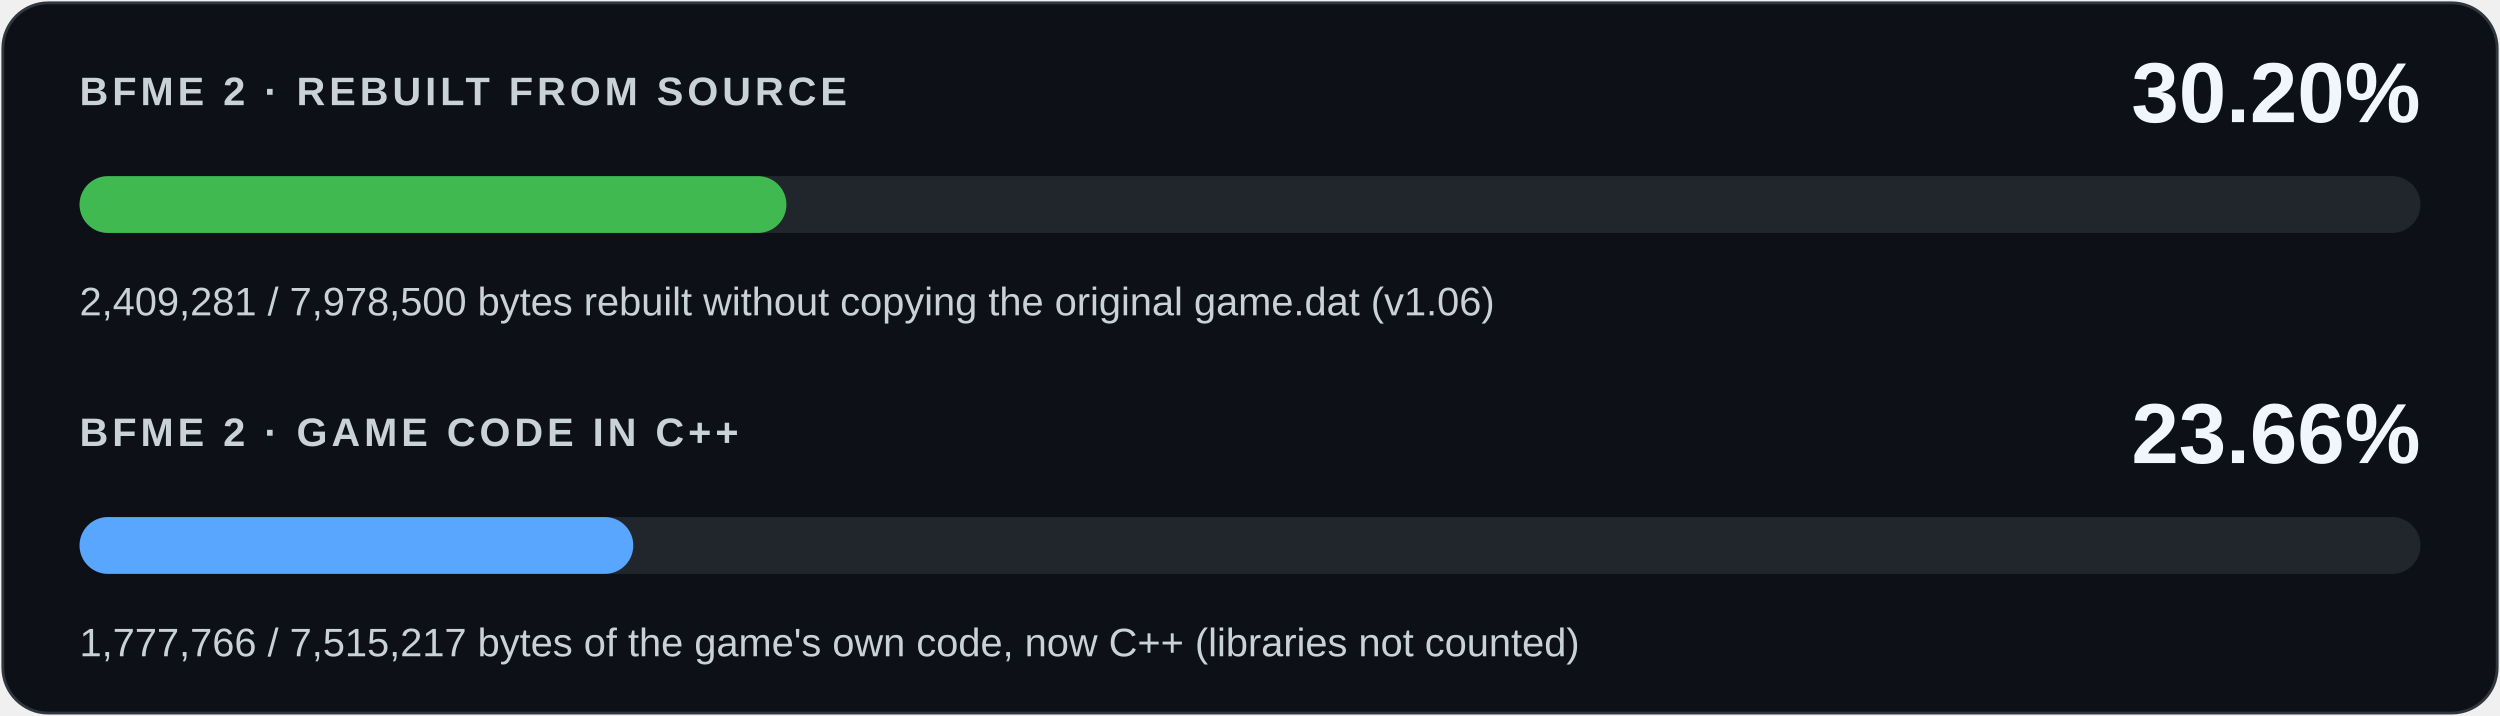
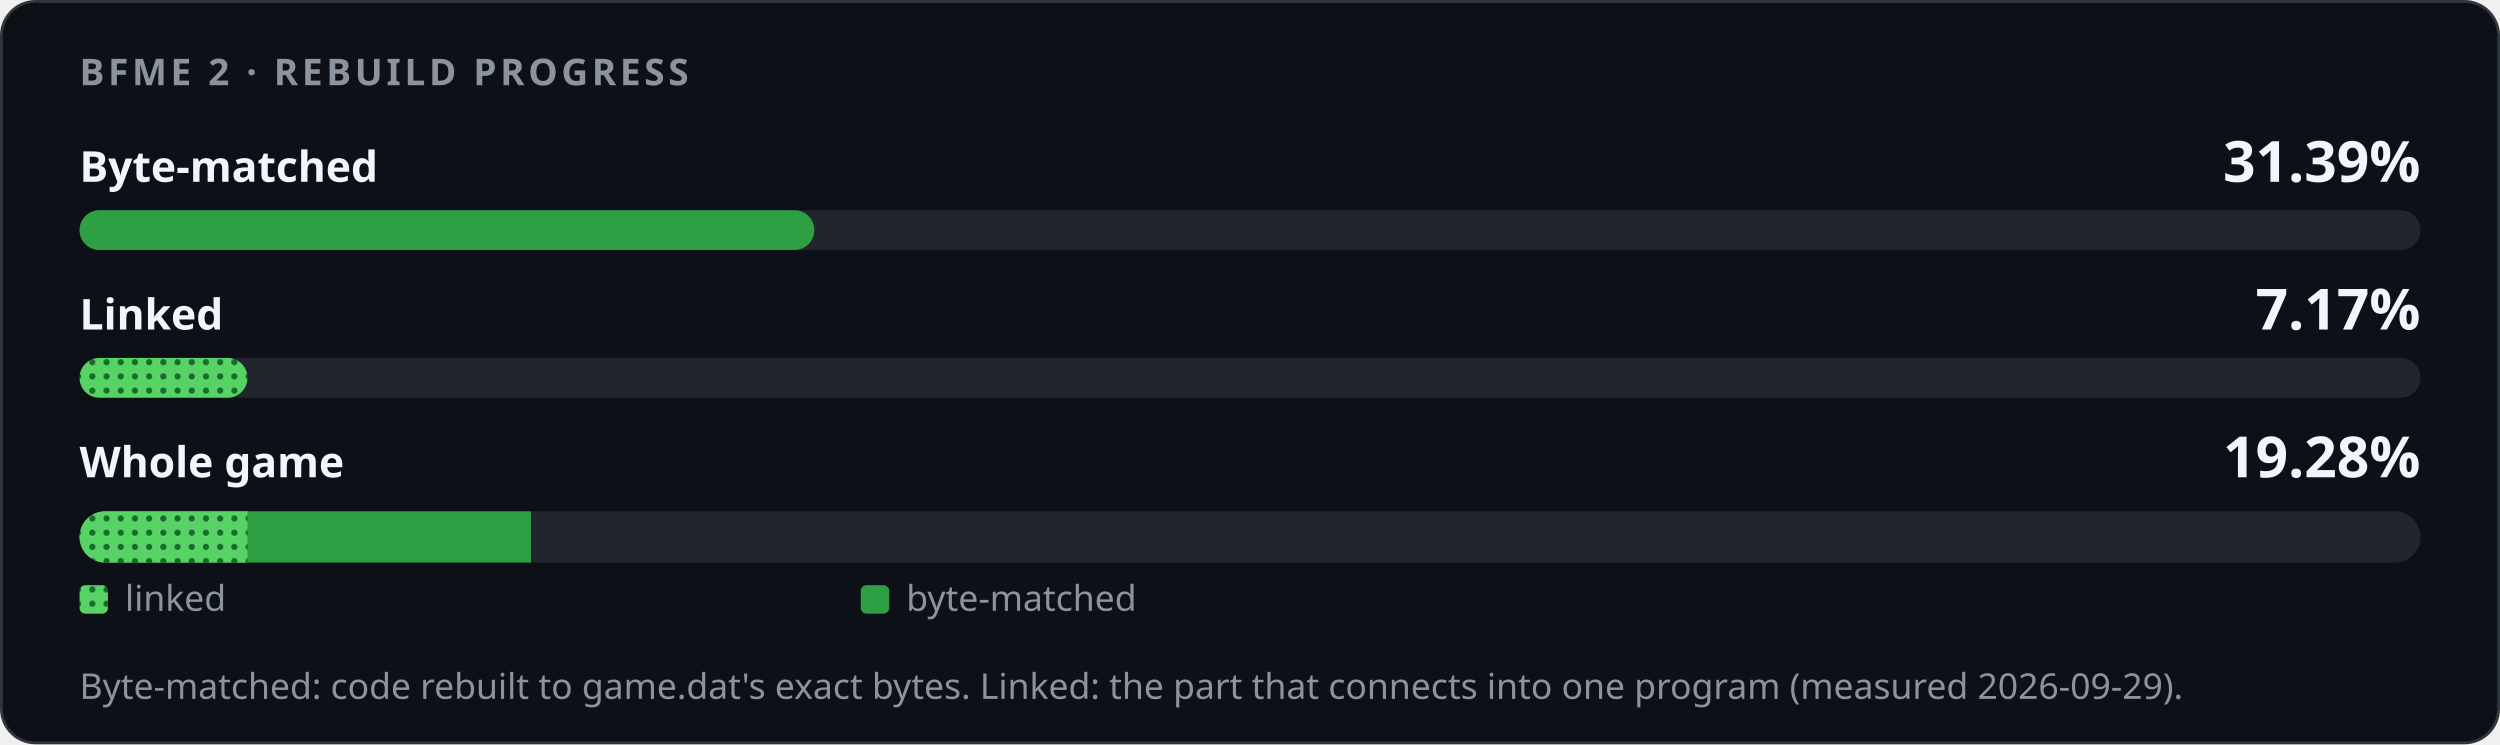
- <svg xmlns="http://www.w3.org/2000/svg" width="880" height="252" viewBox="0 0 880 252" role="img" aria-labelledby="title desc">
-   <rect x="1" y="1" width="878" height="250" rx="16" fill="#0d1117" stroke="#30363d" />
-   <g font-family="Segoe UI,Arial,sans-serif">
-     <text x="28" y="37" fill="#c9d1d9" font-size="14" font-weight="600" letter-spacing="1.4">BFME 2 · REBUILT FROM SOURCE</text>
-     <text x="852" y="43" fill="#f0f6fc" font-size="30" font-weight="700" text-anchor="end">30.20%</text>
-     <rect x="28" y="62" width="824" height="20" rx="10" fill="#21262d" />
-     <rect x="28" y="62" width="248.825" height="20" rx="10" fill="#3fb950" />
-     <text x="28" y="111" fill="#c9d1d9" font-size="14">2,409,281 / 7,978,500 bytes rebuilt without copying the original game.dat (v1.06)</text>
-     <text x="28" y="157" fill="#c9d1d9" font-size="14" font-weight="600" letter-spacing="1.4">BFME 2 · GAME CODE IN C++</text>
-     <text x="852" y="163" fill="#f0f6fc" font-size="30" font-weight="700" text-anchor="end">23.66%</text>
-     <rect x="28" y="182" width="824" height="20" rx="10" fill="#21262d" />
-     <rect x="28" y="182" width="194.922" height="20" rx="10" fill="#58a6ff" />
-     <text x="28" y="231" fill="#c9d1d9" font-size="14">1,777,766 / 7,515,217 bytes of the game's own code, now C++ (libraries not counted)</text>
+ <svg xmlns="http://www.w3.org/2000/svg" width="880" height="262" viewBox="0 0 880 262" role="img" aria-labelledby="title desc">
+   <style>
+     .card { fill: #0d1117; stroke: #30363d; } .track { fill: #21262d; }
+     .strong { fill: #f0f6fc; } .muted { fill: #8b949e; } .up { fill: #3fb950; } .down { fill: #f85149; }
+     @media (prefers-color-scheme: light) {
+       .card { fill: #ffffff; stroke: #d0d7de; } .track { fill: #eaeef2; }
+       .strong { fill: #1f2328; } .muted { fill: #59636e; } .up { fill: #1a7f37; } .down { fill: #cf222e; }
+     }
+   </style>
+   <defs>
+     <pattern id="dots" width="5" height="5" patternUnits="userSpaceOnUse">
+       <rect width="5" height="5" fill="#56d364" />
+       <circle cx="2.5" cy="2.5" r="1.1" fill="#196c2e" />
+     </pattern>
+     <clipPath id="whole">
+       <rect x="28" y="180" width="824" height="18" rx="9" />
+     </clipPath>
+   </defs>
+   <rect class="card" x="0.5" y="0.5" width="879" height="261" rx="12" />
+   <g font-family="-apple-system,BlinkMacSystemFont,'Segoe UI','Noto Sans',Helvetica,Arial,sans-serif">
+     <text x="28" y="30" class="muted" font-size="13" font-weight="600" letter-spacing="1.3">BFME 2 · REBUILD PROGRESS</text>
+     <text x="28" y="64" class="strong" font-size="15" font-weight="600">Byte-matched</text>
+     <text x="852" y="64" class="strong" font-size="20" font-weight="700" text-anchor="end">31.39%</text>
+     <rect class="track" x="28" y="74" width="824" height="14" rx="7" />
+     <rect x="28" y="74" width="258.64" height="14" rx="7" fill="#2ea043" />
+     <text x="28" y="116" class="strong" font-size="15" font-weight="600">Linked</text>
+     <text x="852" y="116" class="strong" font-size="20" font-weight="700" text-anchor="end">7.17%</text>
+     <rect class="track" x="28" y="126" width="824" height="14" rx="7" />
+     <rect x="28" y="126" width="59.11" height="14" rx="7" fill="url(#dots)" />
+     <text x="28" y="168" class="strong" font-size="15" font-weight="600">Whole game</text>
+     <text x="852" y="168" class="strong" font-size="20" font-weight="700" text-anchor="end">19.28%</text>
+     <rect class="track" x="28" y="180" width="824" height="18" rx="9" />
+     <g clip-path="url(#whole)">
+       <rect x="28" y="180" width="158.88" height="18" fill="#2ea043" />
+       <rect x="28" y="180" width="59.11" height="18" fill="url(#dots)" />
+     </g>
+     <rect x="28" y="206" width="10" height="10" rx="2" fill="url(#dots)" />
+     <text x="44" y="215" class="muted" font-size="12.5">linked</text>
+     <rect x="303" y="206" width="10" height="10" rx="2" fill="#2ea043" />
+     <text x="319" y="215" class="muted" font-size="12.5">byte-matched</text>
+     <text x="28" y="246" class="muted" font-size="12.5">Byte-matched: code rebuilt to game.dat's exact bytes. Linked: the part that connects into one program (measured 2026-09-29).</text>
  </g>
</svg>
